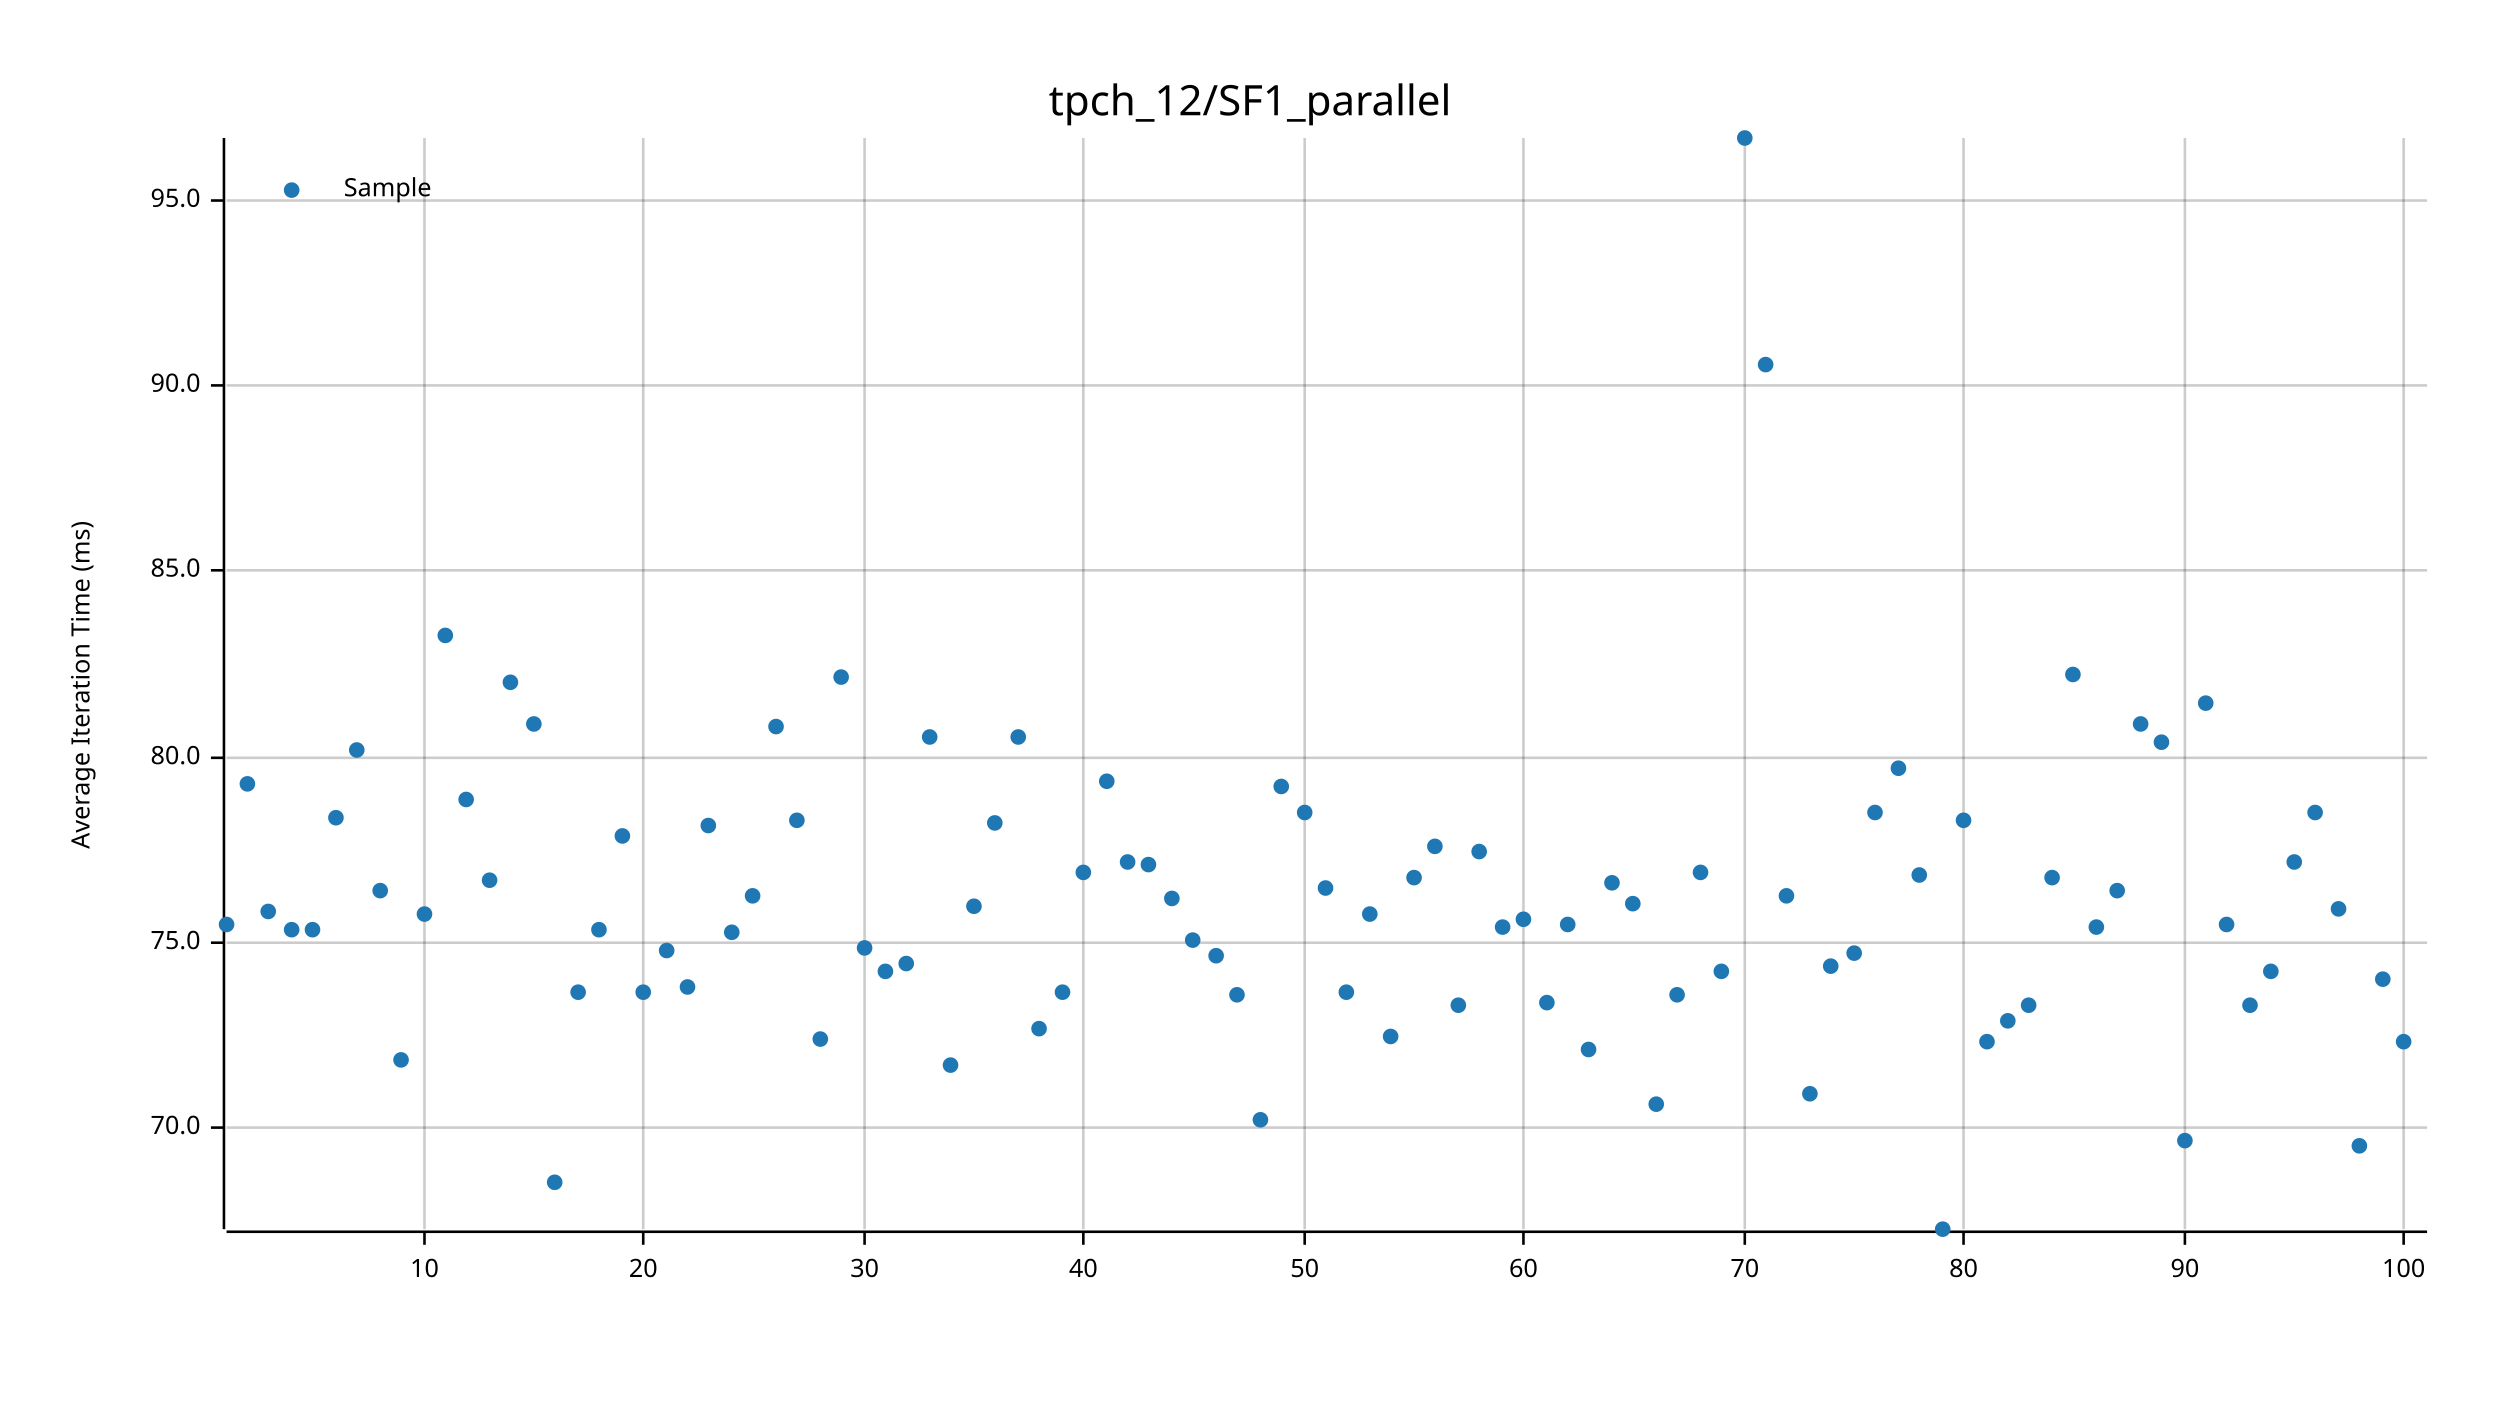
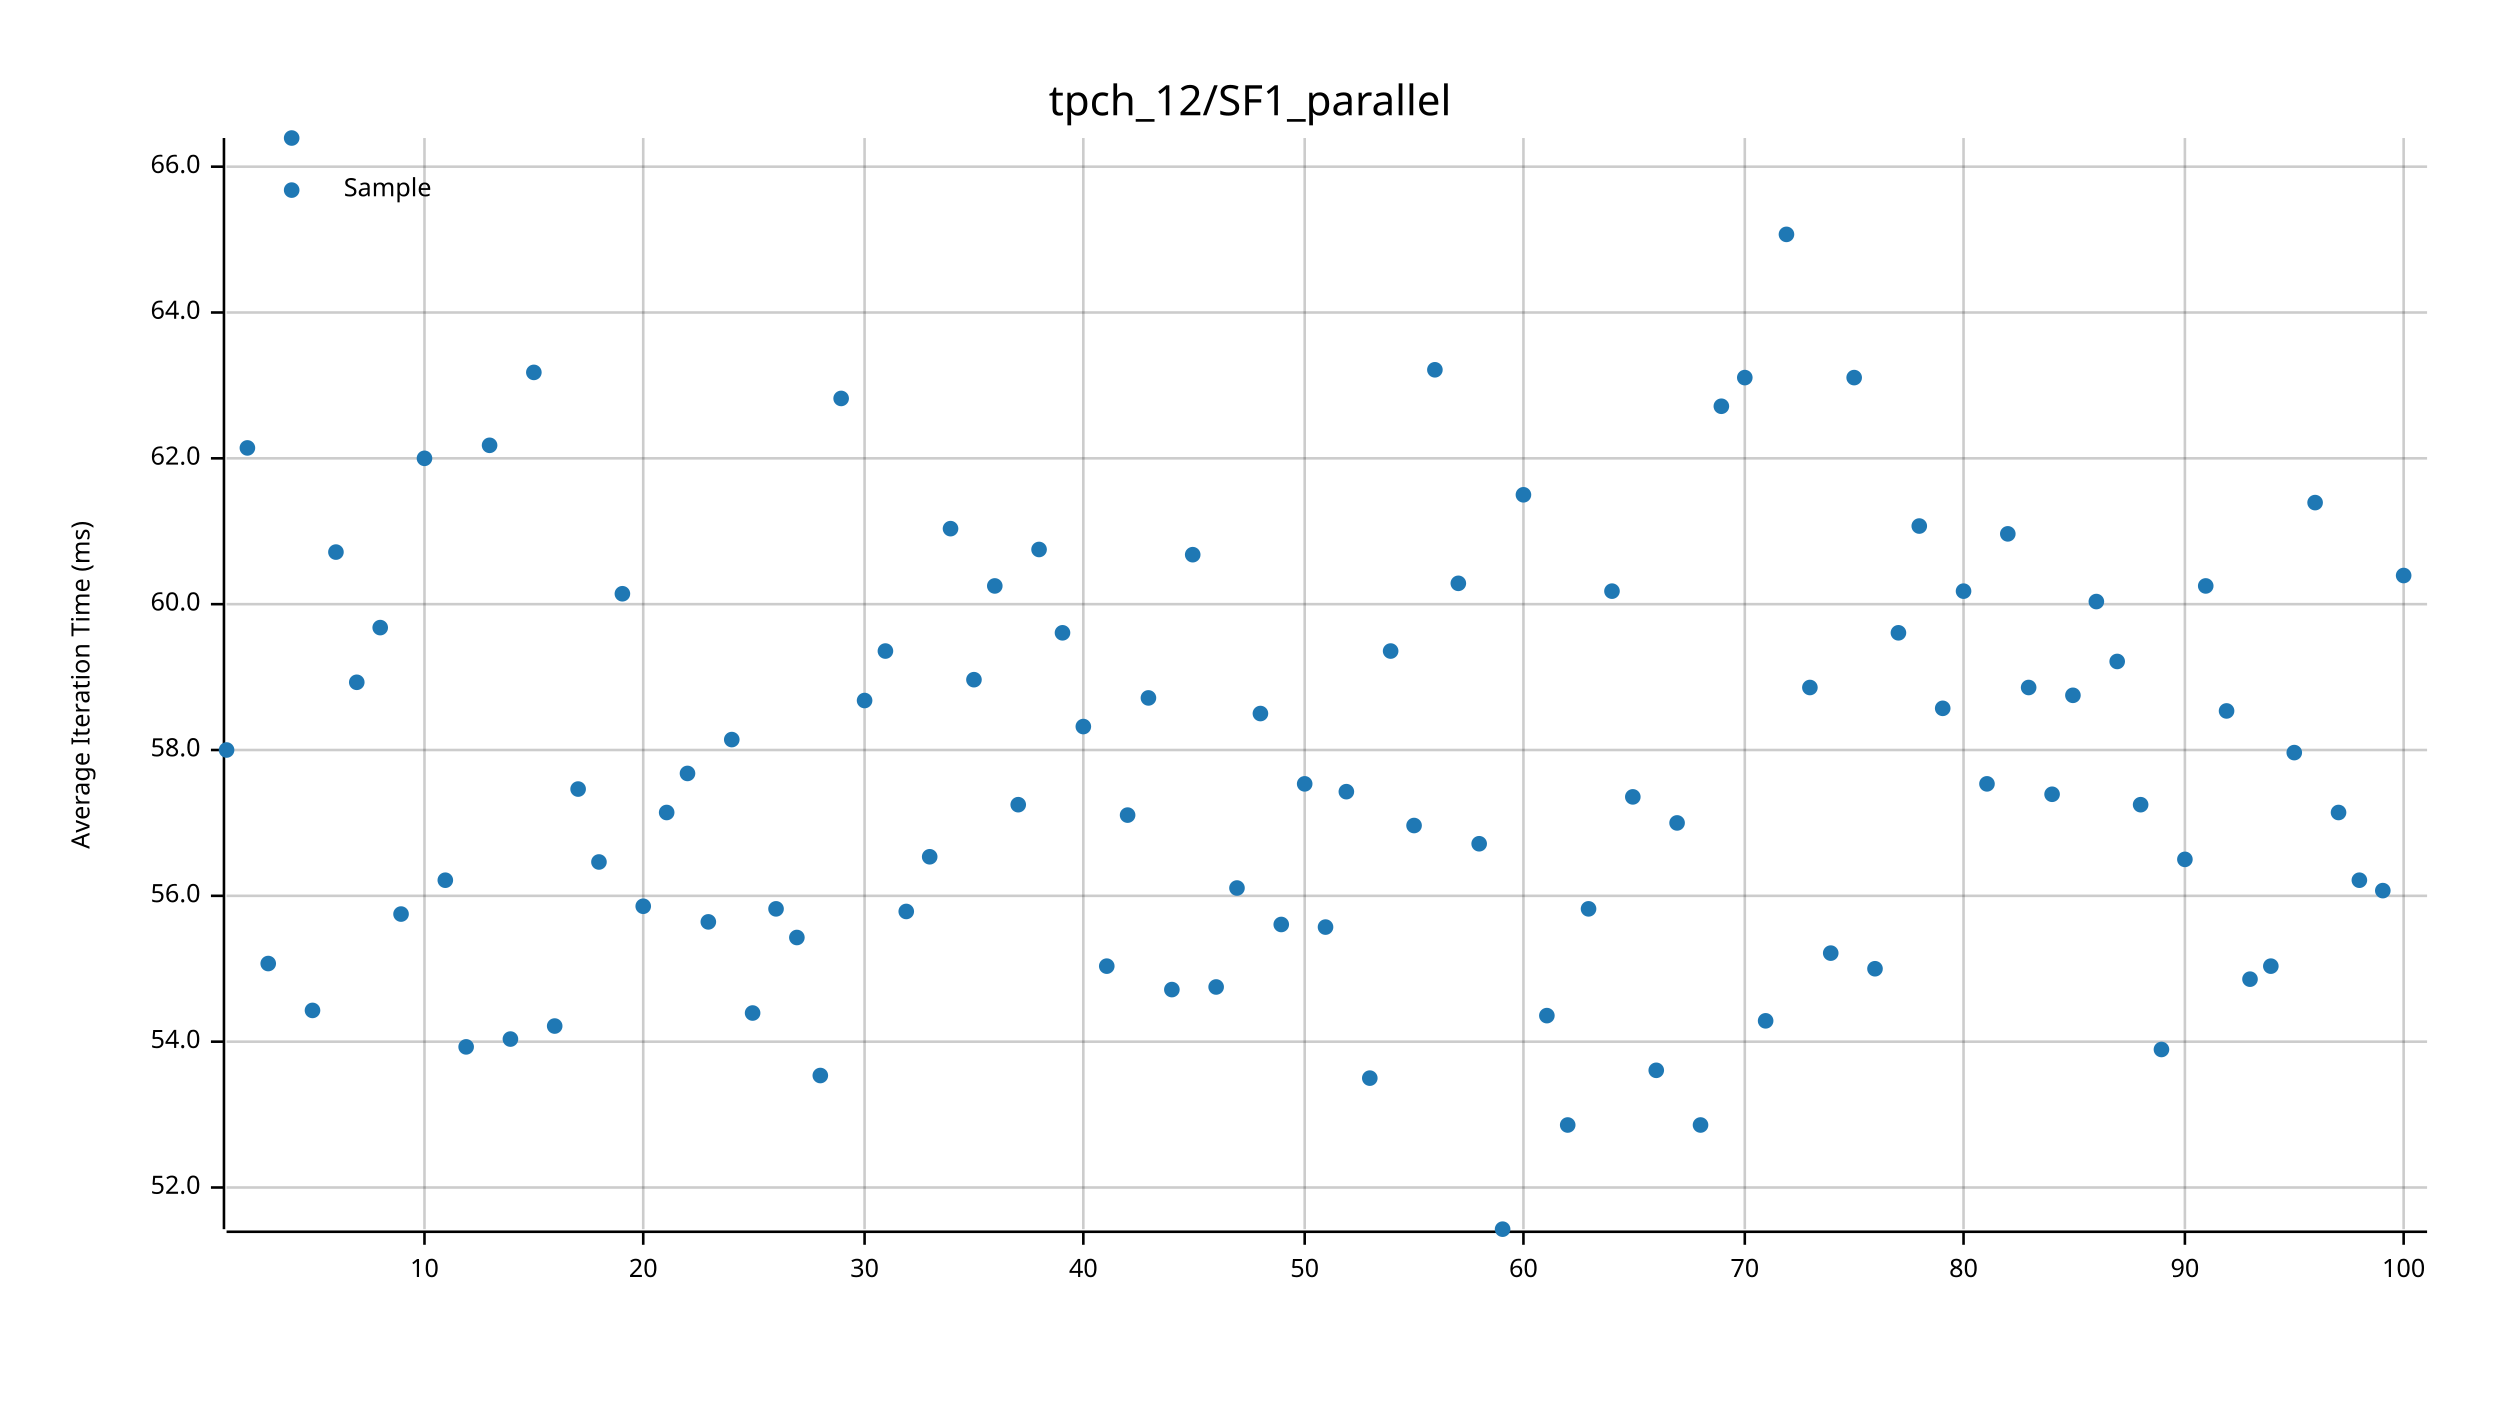
<svg xmlns="http://www.w3.org/2000/svg" width="960" height="540" viewBox="0 0 960 540">
  <text x="480" y="32" dy="0.76em" text-anchor="middle" font-family="sans-serif" font-size="16.129" opacity="1" fill="#000000">
tpch_12/SF1_parallel
</text>
  <text x="27" y="263" dy="0.76em" text-anchor="middle" font-family="sans-serif" font-size="9.677" opacity="1" fill="#000000" transform="rotate(270, 27, 263)">
Average Iteration Time (ms)
</text>
  <line opacity="0.2" stroke="#000000" stroke-width="1" x1="163" y1="472" x2="163" y2="53" />
  <line opacity="0.2" stroke="#000000" stroke-width="1" x1="247" y1="472" x2="247" y2="53" />
  <line opacity="0.2" stroke="#000000" stroke-width="1" x1="332" y1="472" x2="332" y2="53" />
  <line opacity="0.2" stroke="#000000" stroke-width="1" x1="416" y1="472" x2="416" y2="53" />
  <line opacity="0.2" stroke="#000000" stroke-width="1" x1="501" y1="472" x2="501" y2="53" />
  <line opacity="0.2" stroke="#000000" stroke-width="1" x1="585" y1="472" x2="585" y2="53" />
  <line opacity="0.2" stroke="#000000" stroke-width="1" x1="670" y1="472" x2="670" y2="53" />
  <line opacity="0.2" stroke="#000000" stroke-width="1" x1="754" y1="472" x2="754" y2="53" />
  <line opacity="0.2" stroke="#000000" stroke-width="1" x1="839" y1="472" x2="839" y2="53" />
  <line opacity="0.2" stroke="#000000" stroke-width="1" x1="923" y1="472" x2="923" y2="53" />
-   <line opacity="0.2" stroke="#000000" stroke-width="1" x1="87" y1="433" x2="932" y2="433" />
-   <line opacity="0.2" stroke="#000000" stroke-width="1" x1="87" y1="362" x2="932" y2="362" />
-   <line opacity="0.2" stroke="#000000" stroke-width="1" x1="87" y1="291" x2="932" y2="291" />
-   <line opacity="0.2" stroke="#000000" stroke-width="1" x1="87" y1="219" x2="932" y2="219" />
-   <line opacity="0.2" stroke="#000000" stroke-width="1" x1="87" y1="148" x2="932" y2="148" />
-   <line opacity="0.2" stroke="#000000" stroke-width="1" x1="87" y1="77" x2="932" y2="77" />
+   <line opacity="0.2" stroke="#000000" stroke-width="1" x1="87" y1="456" x2="932" y2="456" />
+   <line opacity="0.2" stroke="#000000" stroke-width="1" x1="87" y1="400" x2="932" y2="400" />
+   <line opacity="0.2" stroke="#000000" stroke-width="1" x1="87" y1="344" x2="932" y2="344" />
+   <line opacity="0.2" stroke="#000000" stroke-width="1" x1="87" y1="288" x2="932" y2="288" />
+   <line opacity="0.2" stroke="#000000" stroke-width="1" x1="87" y1="232" x2="932" y2="232" />
+   <line opacity="0.2" stroke="#000000" stroke-width="1" x1="87" y1="176" x2="932" y2="176" />
+   <line opacity="0.2" stroke="#000000" stroke-width="1" x1="87" y1="120" x2="932" y2="120" />
+   <line opacity="0.2" stroke="#000000" stroke-width="1" x1="87" y1="64" x2="932" y2="64" />
  <polyline fill="none" opacity="1" stroke="#000000" stroke-width="1" points="86,53 86,472 " />
-   <text x="77" y="433" dy="0.5ex" text-anchor="end" font-family="sans-serif" font-size="9.677" opacity="1" fill="#000000">
- 70.0
- </text>
-   <polyline fill="none" opacity="1" stroke="#000000" stroke-width="1" points="81,433 86,433 " />
-   <text x="77" y="362" dy="0.5ex" text-anchor="end" font-family="sans-serif" font-size="9.677" opacity="1" fill="#000000">
- 75.0
- </text>
-   <polyline fill="none" opacity="1" stroke="#000000" stroke-width="1" points="81,362 86,362 " />
-   <text x="77" y="291" dy="0.5ex" text-anchor="end" font-family="sans-serif" font-size="9.677" opacity="1" fill="#000000">
- 80.0
- </text>
-   <polyline fill="none" opacity="1" stroke="#000000" stroke-width="1" points="81,291 86,291 " />
-   <text x="77" y="219" dy="0.5ex" text-anchor="end" font-family="sans-serif" font-size="9.677" opacity="1" fill="#000000">
- 85.0
- </text>
-   <polyline fill="none" opacity="1" stroke="#000000" stroke-width="1" points="81,219 86,219 " />
-   <text x="77" y="148" dy="0.5ex" text-anchor="end" font-family="sans-serif" font-size="9.677" opacity="1" fill="#000000">
- 90.0
- </text>
-   <polyline fill="none" opacity="1" stroke="#000000" stroke-width="1" points="81,148 86,148 " />
-   <text x="77" y="77" dy="0.5ex" text-anchor="end" font-family="sans-serif" font-size="9.677" opacity="1" fill="#000000">
- 95.0
- </text>
-   <polyline fill="none" opacity="1" stroke="#000000" stroke-width="1" points="81,77 86,77 " />
+   <text x="77" y="456" dy="0.5ex" text-anchor="end" font-family="sans-serif" font-size="9.677" opacity="1" fill="#000000">
+ 52.0
+ </text>
+   <polyline fill="none" opacity="1" stroke="#000000" stroke-width="1" points="81,456 86,456 " />
+   <text x="77" y="400" dy="0.5ex" text-anchor="end" font-family="sans-serif" font-size="9.677" opacity="1" fill="#000000">
+ 54.0
+ </text>
+   <polyline fill="none" opacity="1" stroke="#000000" stroke-width="1" points="81,400 86,400 " />
+   <text x="77" y="344" dy="0.5ex" text-anchor="end" font-family="sans-serif" font-size="9.677" opacity="1" fill="#000000">
+ 56.0
+ </text>
+   <polyline fill="none" opacity="1" stroke="#000000" stroke-width="1" points="81,344 86,344 " />
+   <text x="77" y="288" dy="0.5ex" text-anchor="end" font-family="sans-serif" font-size="9.677" opacity="1" fill="#000000">
+ 58.0
+ </text>
+   <polyline fill="none" opacity="1" stroke="#000000" stroke-width="1" points="81,288 86,288 " />
+   <text x="77" y="232" dy="0.5ex" text-anchor="end" font-family="sans-serif" font-size="9.677" opacity="1" fill="#000000">
+ 60.0
+ </text>
+   <polyline fill="none" opacity="1" stroke="#000000" stroke-width="1" points="81,232 86,232 " />
+   <text x="77" y="176" dy="0.5ex" text-anchor="end" font-family="sans-serif" font-size="9.677" opacity="1" fill="#000000">
+ 62.0
+ </text>
+   <polyline fill="none" opacity="1" stroke="#000000" stroke-width="1" points="81,176 86,176 " />
+   <text x="77" y="120" dy="0.5ex" text-anchor="end" font-family="sans-serif" font-size="9.677" opacity="1" fill="#000000">
+ 64.0
+ </text>
+   <polyline fill="none" opacity="1" stroke="#000000" stroke-width="1" points="81,120 86,120 " />
+   <text x="77" y="64" dy="0.5ex" text-anchor="end" font-family="sans-serif" font-size="9.677" opacity="1" fill="#000000">
+ 66.0
+ </text>
+   <polyline fill="none" opacity="1" stroke="#000000" stroke-width="1" points="81,64 86,64 " />
  <polyline fill="none" opacity="1" stroke="#000000" stroke-width="1" points="87,473 932,473 " />
  <text x="163" y="483" dy="0.76em" text-anchor="middle" font-family="sans-serif" font-size="9.677" opacity="1" fill="#000000">
10
</text>
  <polyline fill="none" opacity="1" stroke="#000000" stroke-width="1" points="163,473 163,478 " />
  <text x="247" y="483" dy="0.76em" text-anchor="middle" font-family="sans-serif" font-size="9.677" opacity="1" fill="#000000">
20
</text>
  <polyline fill="none" opacity="1" stroke="#000000" stroke-width="1" points="247,473 247,478 " />
  <text x="332" y="483" dy="0.76em" text-anchor="middle" font-family="sans-serif" font-size="9.677" opacity="1" fill="#000000">
30
</text>
  <polyline fill="none" opacity="1" stroke="#000000" stroke-width="1" points="332,473 332,478 " />
  <text x="416" y="483" dy="0.76em" text-anchor="middle" font-family="sans-serif" font-size="9.677" opacity="1" fill="#000000">
40
</text>
  <polyline fill="none" opacity="1" stroke="#000000" stroke-width="1" points="416,473 416,478 " />
  <text x="501" y="483" dy="0.76em" text-anchor="middle" font-family="sans-serif" font-size="9.677" opacity="1" fill="#000000">
50
</text>
  <polyline fill="none" opacity="1" stroke="#000000" stroke-width="1" points="501,473 501,478 " />
  <text x="585" y="483" dy="0.76em" text-anchor="middle" font-family="sans-serif" font-size="9.677" opacity="1" fill="#000000">
60
</text>
  <polyline fill="none" opacity="1" stroke="#000000" stroke-width="1" points="585,473 585,478 " />
  <text x="670" y="483" dy="0.76em" text-anchor="middle" font-family="sans-serif" font-size="9.677" opacity="1" fill="#000000">
70
</text>
  <polyline fill="none" opacity="1" stroke="#000000" stroke-width="1" points="670,473 670,478 " />
  <text x="754" y="483" dy="0.76em" text-anchor="middle" font-family="sans-serif" font-size="9.677" opacity="1" fill="#000000">
80
</text>
  <polyline fill="none" opacity="1" stroke="#000000" stroke-width="1" points="754,473 754,478 " />
  <text x="839" y="483" dy="0.76em" text-anchor="middle" font-family="sans-serif" font-size="9.677" opacity="1" fill="#000000">
90
</text>
  <polyline fill="none" opacity="1" stroke="#000000" stroke-width="1" points="839,473 839,478 " />
  <text x="923" y="483" dy="0.76em" text-anchor="middle" font-family="sans-serif" font-size="9.677" opacity="1" fill="#000000">
100
</text>
  <polyline fill="none" opacity="1" stroke="#000000" stroke-width="1" points="923,473 923,478 " />
-   <circle cx="87" cy="355" r="3" opacity="1" fill="#1F78B4" stroke="none" stroke-width="1" />
-   <circle cx="95" cy="301" r="3" opacity="1" fill="#1F78B4" stroke="none" stroke-width="1" />
-   <circle cx="103" cy="350" r="3" opacity="1" fill="#1F78B4" stroke="none" stroke-width="1" />
-   <circle cx="112" cy="357" r="3" opacity="1" fill="#1F78B4" stroke="none" stroke-width="1" />
-   <circle cx="120" cy="357" r="3" opacity="1" fill="#1F78B4" stroke="none" stroke-width="1" />
-   <circle cx="129" cy="314" r="3" opacity="1" fill="#1F78B4" stroke="none" stroke-width="1" />
-   <circle cx="137" cy="288" r="3" opacity="1" fill="#1F78B4" stroke="none" stroke-width="1" />
-   <circle cx="146" cy="342" r="3" opacity="1" fill="#1F78B4" stroke="none" stroke-width="1" />
-   <circle cx="154" cy="407" r="3" opacity="1" fill="#1F78B4" stroke="none" stroke-width="1" />
-   <circle cx="163" cy="351" r="3" opacity="1" fill="#1F78B4" stroke="none" stroke-width="1" />
-   <circle cx="171" cy="244" r="3" opacity="1" fill="#1F78B4" stroke="none" stroke-width="1" />
-   <circle cx="179" cy="307" r="3" opacity="1" fill="#1F78B4" stroke="none" stroke-width="1" />
-   <circle cx="188" cy="338" r="3" opacity="1" fill="#1F78B4" stroke="none" stroke-width="1" />
-   <circle cx="196" cy="262" r="3" opacity="1" fill="#1F78B4" stroke="none" stroke-width="1" />
-   <circle cx="205" cy="278" r="3" opacity="1" fill="#1F78B4" stroke="none" stroke-width="1" />
-   <circle cx="213" cy="454" r="3" opacity="1" fill="#1F78B4" stroke="none" stroke-width="1" />
-   <circle cx="222" cy="381" r="3" opacity="1" fill="#1F78B4" stroke="none" stroke-width="1" />
-   <circle cx="230" cy="357" r="3" opacity="1" fill="#1F78B4" stroke="none" stroke-width="1" />
-   <circle cx="239" cy="321" r="3" opacity="1" fill="#1F78B4" stroke="none" stroke-width="1" />
-   <circle cx="247" cy="381" r="3" opacity="1" fill="#1F78B4" stroke="none" stroke-width="1" />
-   <circle cx="256" cy="365" r="3" opacity="1" fill="#1F78B4" stroke="none" stroke-width="1" />
-   <circle cx="264" cy="379" r="3" opacity="1" fill="#1F78B4" stroke="none" stroke-width="1" />
-   <circle cx="272" cy="317" r="3" opacity="1" fill="#1F78B4" stroke="none" stroke-width="1" />
-   <circle cx="281" cy="358" r="3" opacity="1" fill="#1F78B4" stroke="none" stroke-width="1" />
-   <circle cx="289" cy="344" r="3" opacity="1" fill="#1F78B4" stroke="none" stroke-width="1" />
-   <circle cx="298" cy="279" r="3" opacity="1" fill="#1F78B4" stroke="none" stroke-width="1" />
-   <circle cx="306" cy="315" r="3" opacity="1" fill="#1F78B4" stroke="none" stroke-width="1" />
-   <circle cx="315" cy="399" r="3" opacity="1" fill="#1F78B4" stroke="none" stroke-width="1" />
-   <circle cx="323" cy="260" r="3" opacity="1" fill="#1F78B4" stroke="none" stroke-width="1" />
-   <circle cx="332" cy="364" r="3" opacity="1" fill="#1F78B4" stroke="none" stroke-width="1" />
-   <circle cx="340" cy="373" r="3" opacity="1" fill="#1F78B4" stroke="none" stroke-width="1" />
-   <circle cx="348" cy="370" r="3" opacity="1" fill="#1F78B4" stroke="none" stroke-width="1" />
-   <circle cx="357" cy="283" r="3" opacity="1" fill="#1F78B4" stroke="none" stroke-width="1" />
-   <circle cx="365" cy="409" r="3" opacity="1" fill="#1F78B4" stroke="none" stroke-width="1" />
-   <circle cx="374" cy="348" r="3" opacity="1" fill="#1F78B4" stroke="none" stroke-width="1" />
-   <circle cx="382" cy="316" r="3" opacity="1" fill="#1F78B4" stroke="none" stroke-width="1" />
-   <circle cx="391" cy="283" r="3" opacity="1" fill="#1F78B4" stroke="none" stroke-width="1" />
-   <circle cx="399" cy="395" r="3" opacity="1" fill="#1F78B4" stroke="none" stroke-width="1" />
-   <circle cx="408" cy="381" r="3" opacity="1" fill="#1F78B4" stroke="none" stroke-width="1" />
-   <circle cx="416" cy="335" r="3" opacity="1" fill="#1F78B4" stroke="none" stroke-width="1" />
-   <circle cx="425" cy="300" r="3" opacity="1" fill="#1F78B4" stroke="none" stroke-width="1" />
-   <circle cx="433" cy="331" r="3" opacity="1" fill="#1F78B4" stroke="none" stroke-width="1" />
-   <circle cx="441" cy="332" r="3" opacity="1" fill="#1F78B4" stroke="none" stroke-width="1" />
-   <circle cx="450" cy="345" r="3" opacity="1" fill="#1F78B4" stroke="none" stroke-width="1" />
-   <circle cx="458" cy="361" r="3" opacity="1" fill="#1F78B4" stroke="none" stroke-width="1" />
-   <circle cx="467" cy="367" r="3" opacity="1" fill="#1F78B4" stroke="none" stroke-width="1" />
-   <circle cx="475" cy="382" r="3" opacity="1" fill="#1F78B4" stroke="none" stroke-width="1" />
-   <circle cx="484" cy="430" r="3" opacity="1" fill="#1F78B4" stroke="none" stroke-width="1" />
-   <circle cx="492" cy="302" r="3" opacity="1" fill="#1F78B4" stroke="none" stroke-width="1" />
-   <circle cx="501" cy="312" r="3" opacity="1" fill="#1F78B4" stroke="none" stroke-width="1" />
-   <circle cx="509" cy="341" r="3" opacity="1" fill="#1F78B4" stroke="none" stroke-width="1" />
-   <circle cx="517" cy="381" r="3" opacity="1" fill="#1F78B4" stroke="none" stroke-width="1" />
-   <circle cx="526" cy="351" r="3" opacity="1" fill="#1F78B4" stroke="none" stroke-width="1" />
-   <circle cx="534" cy="398" r="3" opacity="1" fill="#1F78B4" stroke="none" stroke-width="1" />
-   <circle cx="543" cy="337" r="3" opacity="1" fill="#1F78B4" stroke="none" stroke-width="1" />
-   <circle cx="551" cy="325" r="3" opacity="1" fill="#1F78B4" stroke="none" stroke-width="1" />
-   <circle cx="560" cy="386" r="3" opacity="1" fill="#1F78B4" stroke="none" stroke-width="1" />
-   <circle cx="568" cy="327" r="3" opacity="1" fill="#1F78B4" stroke="none" stroke-width="1" />
-   <circle cx="577" cy="356" r="3" opacity="1" fill="#1F78B4" stroke="none" stroke-width="1" />
-   <circle cx="585" cy="353" r="3" opacity="1" fill="#1F78B4" stroke="none" stroke-width="1" />
-   <circle cx="594" cy="385" r="3" opacity="1" fill="#1F78B4" stroke="none" stroke-width="1" />
-   <circle cx="602" cy="355" r="3" opacity="1" fill="#1F78B4" stroke="none" stroke-width="1" />
-   <circle cx="610" cy="403" r="3" opacity="1" fill="#1F78B4" stroke="none" stroke-width="1" />
-   <circle cx="619" cy="339" r="3" opacity="1" fill="#1F78B4" stroke="none" stroke-width="1" />
-   <circle cx="627" cy="347" r="3" opacity="1" fill="#1F78B4" stroke="none" stroke-width="1" />
-   <circle cx="636" cy="424" r="3" opacity="1" fill="#1F78B4" stroke="none" stroke-width="1" />
-   <circle cx="644" cy="382" r="3" opacity="1" fill="#1F78B4" stroke="none" stroke-width="1" />
-   <circle cx="653" cy="335" r="3" opacity="1" fill="#1F78B4" stroke="none" stroke-width="1" />
-   <circle cx="661" cy="373" r="3" opacity="1" fill="#1F78B4" stroke="none" stroke-width="1" />
-   <circle cx="670" cy="53" r="3" opacity="1" fill="#1F78B4" stroke="none" stroke-width="1" />
-   <circle cx="678" cy="140" r="3" opacity="1" fill="#1F78B4" stroke="none" stroke-width="1" />
-   <circle cx="686" cy="344" r="3" opacity="1" fill="#1F78B4" stroke="none" stroke-width="1" />
-   <circle cx="695" cy="420" r="3" opacity="1" fill="#1F78B4" stroke="none" stroke-width="1" />
-   <circle cx="703" cy="371" r="3" opacity="1" fill="#1F78B4" stroke="none" stroke-width="1" />
-   <circle cx="712" cy="366" r="3" opacity="1" fill="#1F78B4" stroke="none" stroke-width="1" />
-   <circle cx="720" cy="312" r="3" opacity="1" fill="#1F78B4" stroke="none" stroke-width="1" />
-   <circle cx="729" cy="295" r="3" opacity="1" fill="#1F78B4" stroke="none" stroke-width="1" />
-   <circle cx="737" cy="336" r="3" opacity="1" fill="#1F78B4" stroke="none" stroke-width="1" />
-   <circle cx="746" cy="472" r="3" opacity="1" fill="#1F78B4" stroke="none" stroke-width="1" />
-   <circle cx="754" cy="315" r="3" opacity="1" fill="#1F78B4" stroke="none" stroke-width="1" />
-   <circle cx="763" cy="400" r="3" opacity="1" fill="#1F78B4" stroke="none" stroke-width="1" />
-   <circle cx="771" cy="392" r="3" opacity="1" fill="#1F78B4" stroke="none" stroke-width="1" />
-   <circle cx="779" cy="386" r="3" opacity="1" fill="#1F78B4" stroke="none" stroke-width="1" />
-   <circle cx="788" cy="337" r="3" opacity="1" fill="#1F78B4" stroke="none" stroke-width="1" />
-   <circle cx="796" cy="259" r="3" opacity="1" fill="#1F78B4" stroke="none" stroke-width="1" />
-   <circle cx="805" cy="356" r="3" opacity="1" fill="#1F78B4" stroke="none" stroke-width="1" />
-   <circle cx="813" cy="342" r="3" opacity="1" fill="#1F78B4" stroke="none" stroke-width="1" />
-   <circle cx="822" cy="278" r="3" opacity="1" fill="#1F78B4" stroke="none" stroke-width="1" />
-   <circle cx="830" cy="285" r="3" opacity="1" fill="#1F78B4" stroke="none" stroke-width="1" />
-   <circle cx="839" cy="438" r="3" opacity="1" fill="#1F78B4" stroke="none" stroke-width="1" />
-   <circle cx="847" cy="270" r="3" opacity="1" fill="#1F78B4" stroke="none" stroke-width="1" />
-   <circle cx="855" cy="355" r="3" opacity="1" fill="#1F78B4" stroke="none" stroke-width="1" />
-   <circle cx="864" cy="386" r="3" opacity="1" fill="#1F78B4" stroke="none" stroke-width="1" />
-   <circle cx="872" cy="373" r="3" opacity="1" fill="#1F78B4" stroke="none" stroke-width="1" />
-   <circle cx="881" cy="331" r="3" opacity="1" fill="#1F78B4" stroke="none" stroke-width="1" />
-   <circle cx="889" cy="312" r="3" opacity="1" fill="#1F78B4" stroke="none" stroke-width="1" />
-   <circle cx="898" cy="349" r="3" opacity="1" fill="#1F78B4" stroke="none" stroke-width="1" />
-   <circle cx="906" cy="440" r="3" opacity="1" fill="#1F78B4" stroke="none" stroke-width="1" />
-   <circle cx="915" cy="376" r="3" opacity="1" fill="#1F78B4" stroke="none" stroke-width="1" />
-   <circle cx="923" cy="400" r="3" opacity="1" fill="#1F78B4" stroke="none" stroke-width="1" />
+   <circle cx="87" cy="288" r="3" opacity="1" fill="#1F78B4" stroke="none" stroke-width="1" />
+   <circle cx="95" cy="172" r="3" opacity="1" fill="#1F78B4" stroke="none" stroke-width="1" />
+   <circle cx="103" cy="370" r="3" opacity="1" fill="#1F78B4" stroke="none" stroke-width="1" />
+   <circle cx="112" cy="53" r="3" opacity="1" fill="#1F78B4" stroke="none" stroke-width="1" />
+   <circle cx="120" cy="388" r="3" opacity="1" fill="#1F78B4" stroke="none" stroke-width="1" />
+   <circle cx="129" cy="212" r="3" opacity="1" fill="#1F78B4" stroke="none" stroke-width="1" />
+   <circle cx="137" cy="262" r="3" opacity="1" fill="#1F78B4" stroke="none" stroke-width="1" />
+   <circle cx="146" cy="241" r="3" opacity="1" fill="#1F78B4" stroke="none" stroke-width="1" />
+   <circle cx="154" cy="351" r="3" opacity="1" fill="#1F78B4" stroke="none" stroke-width="1" />
+   <circle cx="163" cy="176" r="3" opacity="1" fill="#1F78B4" stroke="none" stroke-width="1" />
+   <circle cx="171" cy="338" r="3" opacity="1" fill="#1F78B4" stroke="none" stroke-width="1" />
+   <circle cx="179" cy="402" r="3" opacity="1" fill="#1F78B4" stroke="none" stroke-width="1" />
+   <circle cx="188" cy="171" r="3" opacity="1" fill="#1F78B4" stroke="none" stroke-width="1" />
+   <circle cx="196" cy="399" r="3" opacity="1" fill="#1F78B4" stroke="none" stroke-width="1" />
+   <circle cx="205" cy="143" r="3" opacity="1" fill="#1F78B4" stroke="none" stroke-width="1" />
+   <circle cx="213" cy="394" r="3" opacity="1" fill="#1F78B4" stroke="none" stroke-width="1" />
+   <circle cx="222" cy="303" r="3" opacity="1" fill="#1F78B4" stroke="none" stroke-width="1" />
+   <circle cx="230" cy="331" r="3" opacity="1" fill="#1F78B4" stroke="none" stroke-width="1" />
+   <circle cx="239" cy="228" r="3" opacity="1" fill="#1F78B4" stroke="none" stroke-width="1" />
+   <circle cx="247" cy="348" r="3" opacity="1" fill="#1F78B4" stroke="none" stroke-width="1" />
+   <circle cx="256" cy="312" r="3" opacity="1" fill="#1F78B4" stroke="none" stroke-width="1" />
+   <circle cx="264" cy="297" r="3" opacity="1" fill="#1F78B4" stroke="none" stroke-width="1" />
+   <circle cx="272" cy="354" r="3" opacity="1" fill="#1F78B4" stroke="none" stroke-width="1" />
+   <circle cx="281" cy="284" r="3" opacity="1" fill="#1F78B4" stroke="none" stroke-width="1" />
+   <circle cx="289" cy="389" r="3" opacity="1" fill="#1F78B4" stroke="none" stroke-width="1" />
+   <circle cx="298" cy="349" r="3" opacity="1" fill="#1F78B4" stroke="none" stroke-width="1" />
+   <circle cx="306" cy="360" r="3" opacity="1" fill="#1F78B4" stroke="none" stroke-width="1" />
+   <circle cx="315" cy="413" r="3" opacity="1" fill="#1F78B4" stroke="none" stroke-width="1" />
+   <circle cx="323" cy="153" r="3" opacity="1" fill="#1F78B4" stroke="none" stroke-width="1" />
+   <circle cx="332" cy="269" r="3" opacity="1" fill="#1F78B4" stroke="none" stroke-width="1" />
+   <circle cx="340" cy="250" r="3" opacity="1" fill="#1F78B4" stroke="none" stroke-width="1" />
+   <circle cx="348" cy="350" r="3" opacity="1" fill="#1F78B4" stroke="none" stroke-width="1" />
+   <circle cx="357" cy="329" r="3" opacity="1" fill="#1F78B4" stroke="none" stroke-width="1" />
+   <circle cx="365" cy="203" r="3" opacity="1" fill="#1F78B4" stroke="none" stroke-width="1" />
+   <circle cx="374" cy="261" r="3" opacity="1" fill="#1F78B4" stroke="none" stroke-width="1" />
+   <circle cx="382" cy="225" r="3" opacity="1" fill="#1F78B4" stroke="none" stroke-width="1" />
+   <circle cx="391" cy="309" r="3" opacity="1" fill="#1F78B4" stroke="none" stroke-width="1" />
+   <circle cx="399" cy="211" r="3" opacity="1" fill="#1F78B4" stroke="none" stroke-width="1" />
+   <circle cx="408" cy="243" r="3" opacity="1" fill="#1F78B4" stroke="none" stroke-width="1" />
+   <circle cx="416" cy="279" r="3" opacity="1" fill="#1F78B4" stroke="none" stroke-width="1" />
+   <circle cx="425" cy="371" r="3" opacity="1" fill="#1F78B4" stroke="none" stroke-width="1" />
+   <circle cx="433" cy="313" r="3" opacity="1" fill="#1F78B4" stroke="none" stroke-width="1" />
+   <circle cx="441" cy="268" r="3" opacity="1" fill="#1F78B4" stroke="none" stroke-width="1" />
+   <circle cx="450" cy="380" r="3" opacity="1" fill="#1F78B4" stroke="none" stroke-width="1" />
+   <circle cx="458" cy="213" r="3" opacity="1" fill="#1F78B4" stroke="none" stroke-width="1" />
+   <circle cx="467" cy="379" r="3" opacity="1" fill="#1F78B4" stroke="none" stroke-width="1" />
+   <circle cx="475" cy="341" r="3" opacity="1" fill="#1F78B4" stroke="none" stroke-width="1" />
+   <circle cx="484" cy="274" r="3" opacity="1" fill="#1F78B4" stroke="none" stroke-width="1" />
+   <circle cx="492" cy="355" r="3" opacity="1" fill="#1F78B4" stroke="none" stroke-width="1" />
+   <circle cx="501" cy="301" r="3" opacity="1" fill="#1F78B4" stroke="none" stroke-width="1" />
+   <circle cx="509" cy="356" r="3" opacity="1" fill="#1F78B4" stroke="none" stroke-width="1" />
+   <circle cx="517" cy="304" r="3" opacity="1" fill="#1F78B4" stroke="none" stroke-width="1" />
+   <circle cx="526" cy="414" r="3" opacity="1" fill="#1F78B4" stroke="none" stroke-width="1" />
+   <circle cx="534" cy="250" r="3" opacity="1" fill="#1F78B4" stroke="none" stroke-width="1" />
+   <circle cx="543" cy="317" r="3" opacity="1" fill="#1F78B4" stroke="none" stroke-width="1" />
+   <circle cx="551" cy="142" r="3" opacity="1" fill="#1F78B4" stroke="none" stroke-width="1" />
+   <circle cx="560" cy="224" r="3" opacity="1" fill="#1F78B4" stroke="none" stroke-width="1" />
+   <circle cx="568" cy="324" r="3" opacity="1" fill="#1F78B4" stroke="none" stroke-width="1" />
+   <circle cx="577" cy="472" r="3" opacity="1" fill="#1F78B4" stroke="none" stroke-width="1" />
+   <circle cx="585" cy="190" r="3" opacity="1" fill="#1F78B4" stroke="none" stroke-width="1" />
+   <circle cx="594" cy="390" r="3" opacity="1" fill="#1F78B4" stroke="none" stroke-width="1" />
+   <circle cx="602" cy="432" r="3" opacity="1" fill="#1F78B4" stroke="none" stroke-width="1" />
+   <circle cx="610" cy="349" r="3" opacity="1" fill="#1F78B4" stroke="none" stroke-width="1" />
+   <circle cx="619" cy="227" r="3" opacity="1" fill="#1F78B4" stroke="none" stroke-width="1" />
+   <circle cx="627" cy="306" r="3" opacity="1" fill="#1F78B4" stroke="none" stroke-width="1" />
+   <circle cx="636" cy="411" r="3" opacity="1" fill="#1F78B4" stroke="none" stroke-width="1" />
+   <circle cx="644" cy="316" r="3" opacity="1" fill="#1F78B4" stroke="none" stroke-width="1" />
+   <circle cx="653" cy="432" r="3" opacity="1" fill="#1F78B4" stroke="none" stroke-width="1" />
+   <circle cx="661" cy="156" r="3" opacity="1" fill="#1F78B4" stroke="none" stroke-width="1" />
+   <circle cx="670" cy="145" r="3" opacity="1" fill="#1F78B4" stroke="none" stroke-width="1" />
+   <circle cx="678" cy="392" r="3" opacity="1" fill="#1F78B4" stroke="none" stroke-width="1" />
+   <circle cx="686" cy="90" r="3" opacity="1" fill="#1F78B4" stroke="none" stroke-width="1" />
+   <circle cx="695" cy="264" r="3" opacity="1" fill="#1F78B4" stroke="none" stroke-width="1" />
+   <circle cx="703" cy="366" r="3" opacity="1" fill="#1F78B4" stroke="none" stroke-width="1" />
+   <circle cx="712" cy="145" r="3" opacity="1" fill="#1F78B4" stroke="none" stroke-width="1" />
+   <circle cx="720" cy="372" r="3" opacity="1" fill="#1F78B4" stroke="none" stroke-width="1" />
+   <circle cx="729" cy="243" r="3" opacity="1" fill="#1F78B4" stroke="none" stroke-width="1" />
+   <circle cx="737" cy="202" r="3" opacity="1" fill="#1F78B4" stroke="none" stroke-width="1" />
+   <circle cx="746" cy="272" r="3" opacity="1" fill="#1F78B4" stroke="none" stroke-width="1" />
+   <circle cx="754" cy="227" r="3" opacity="1" fill="#1F78B4" stroke="none" stroke-width="1" />
+   <circle cx="763" cy="301" r="3" opacity="1" fill="#1F78B4" stroke="none" stroke-width="1" />
+   <circle cx="771" cy="205" r="3" opacity="1" fill="#1F78B4" stroke="none" stroke-width="1" />
+   <circle cx="779" cy="264" r="3" opacity="1" fill="#1F78B4" stroke="none" stroke-width="1" />
+   <circle cx="788" cy="305" r="3" opacity="1" fill="#1F78B4" stroke="none" stroke-width="1" />
+   <circle cx="796" cy="267" r="3" opacity="1" fill="#1F78B4" stroke="none" stroke-width="1" />
+   <circle cx="805" cy="231" r="3" opacity="1" fill="#1F78B4" stroke="none" stroke-width="1" />
+   <circle cx="813" cy="254" r="3" opacity="1" fill="#1F78B4" stroke="none" stroke-width="1" />
+   <circle cx="822" cy="309" r="3" opacity="1" fill="#1F78B4" stroke="none" stroke-width="1" />
+   <circle cx="830" cy="403" r="3" opacity="1" fill="#1F78B4" stroke="none" stroke-width="1" />
+   <circle cx="839" cy="330" r="3" opacity="1" fill="#1F78B4" stroke="none" stroke-width="1" />
+   <circle cx="847" cy="225" r="3" opacity="1" fill="#1F78B4" stroke="none" stroke-width="1" />
+   <circle cx="855" cy="273" r="3" opacity="1" fill="#1F78B4" stroke="none" stroke-width="1" />
+   <circle cx="864" cy="376" r="3" opacity="1" fill="#1F78B4" stroke="none" stroke-width="1" />
+   <circle cx="872" cy="371" r="3" opacity="1" fill="#1F78B4" stroke="none" stroke-width="1" />
+   <circle cx="881" cy="289" r="3" opacity="1" fill="#1F78B4" stroke="none" stroke-width="1" />
+   <circle cx="889" cy="193" r="3" opacity="1" fill="#1F78B4" stroke="none" stroke-width="1" />
+   <circle cx="898" cy="312" r="3" opacity="1" fill="#1F78B4" stroke="none" stroke-width="1" />
+   <circle cx="906" cy="338" r="3" opacity="1" fill="#1F78B4" stroke="none" stroke-width="1" />
+   <circle cx="915" cy="342" r="3" opacity="1" fill="#1F78B4" stroke="none" stroke-width="1" />
+   <circle cx="923" cy="221" r="3" opacity="1" fill="#1F78B4" stroke="none" stroke-width="1" />
  <text x="132" y="68" dy="0.76em" text-anchor="start" font-family="sans-serif" font-size="9.677" opacity="1" fill="#000000">
Sample
</text>
  <circle cx="112" cy="73" r="3" opacity="1" fill="#1F78B4" stroke="none" stroke-width="1" />
</svg>
